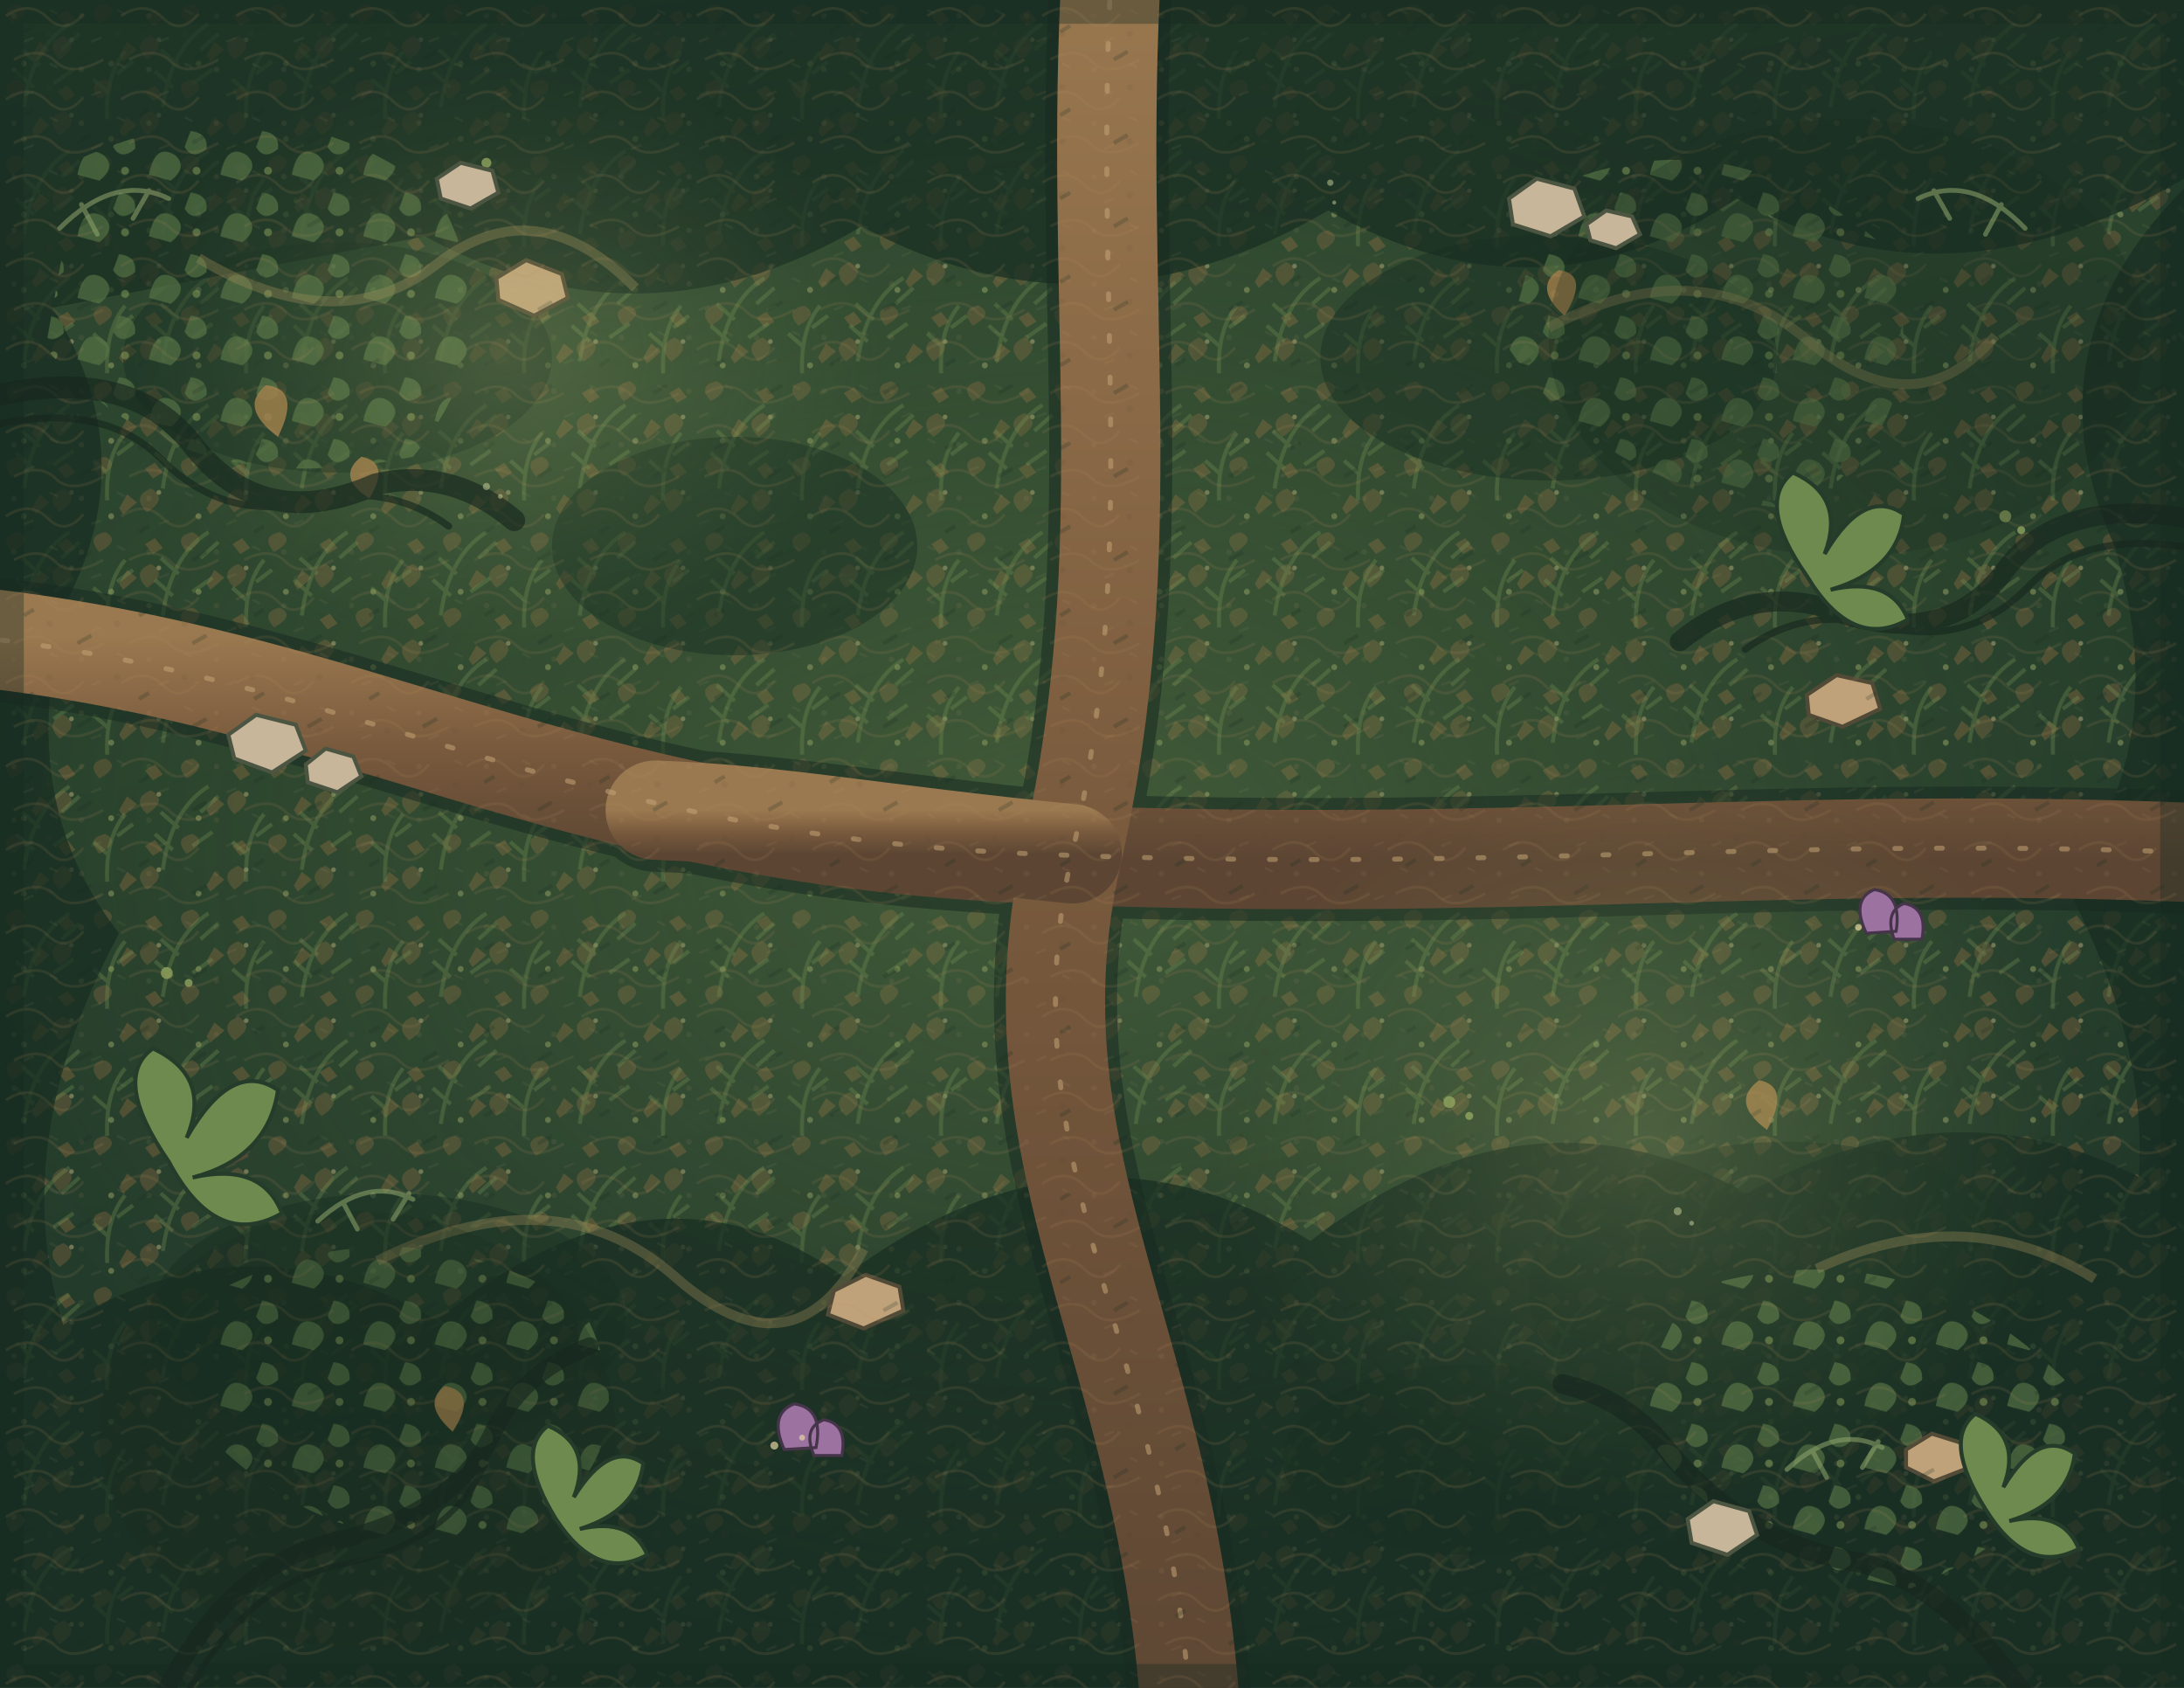
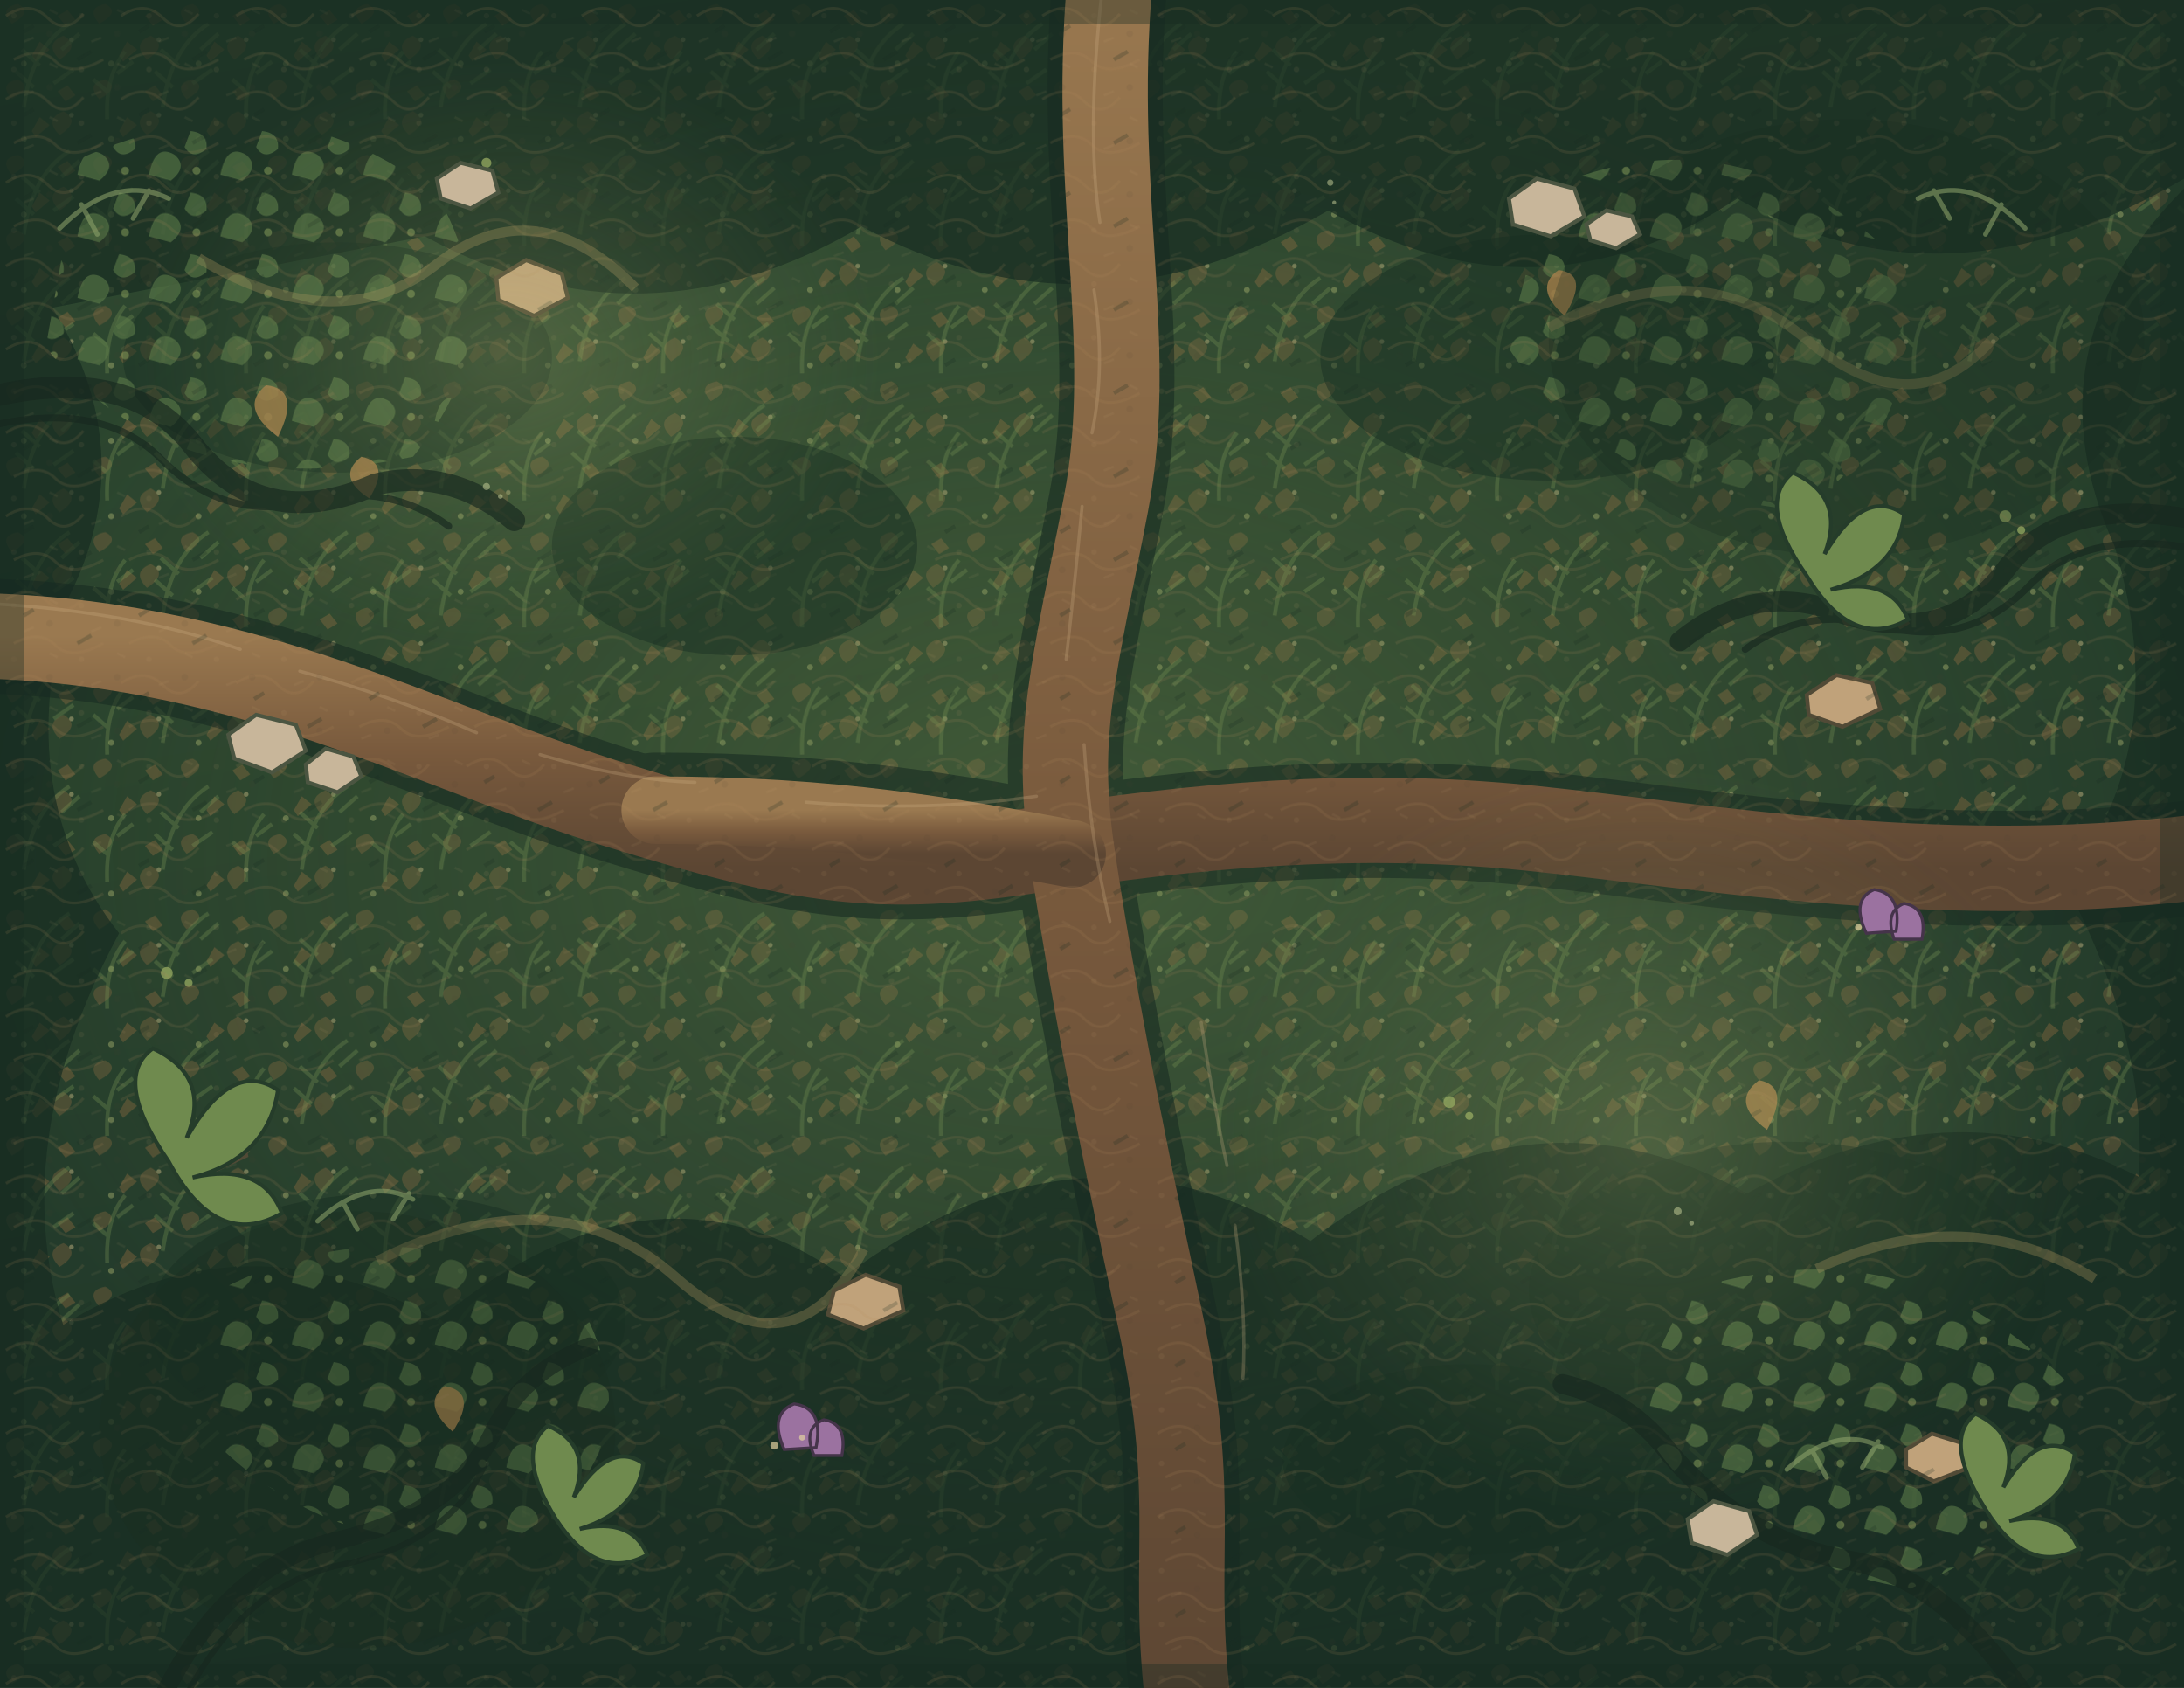
<svg xmlns="http://www.w3.org/2000/svg" width="2200" height="1700" viewBox="0 0 1100 850">
  <defs>
    <linearGradient id="forestFloor" x2=".2" y2="1">
      <stop stop-color="#314b32" />
      <stop offset=".48" stop-color="#263f2b" />
      <stop offset="1" stop-color="#20372a" />
    </linearGradient>
    <radialGradient id="clearing">
      <stop stop-color="#779052" stop-opacity=".35" />
      <stop offset="1" stop-color="#6e844b" stop-opacity="0" />
    </radialGradient>
    <linearGradient id="trail" x2="0" y2="1">
      <stop stop-color="#9a7950" />
      <stop offset=".5" stop-color="#795a3d" />
      <stop offset="1" stop-color="#5c4633" />
    </linearGradient>
    <pattern id="leafLitter" width="44" height="38" patternUnits="userSpaceOnUse">
      <path d="M6 12q-7-8 3-10q8 4-3 10m24 18q-8-8 2-12q9 5-2 12" fill="#82633d" opacity=".5" />
      <path d="M16 28l4-7 5 4-7 6zM34 5l4 5-5 3-4-5z" fill="#b07745" opacity=".38" />
      <circle cx="12" cy="32" r="1.5" fill="#bac078" opacity=".5" />
      <circle cx="36" cy="20" r="1.2" fill="#d3c18a" opacity=".55" />
    </pattern>
    <pattern id="moss" width="36" height="31" patternUnits="userSpaceOnUse">
      <path d="M3 26q3-16 13-10q7 6-2 13m10-25q9 1 8 9q-7 6-11-1" fill="#597847" opacity=".65" />
      <circle cx="27" cy="24" r="2" fill="#879c59" opacity=".55" />
    </pattern>
    <pattern id="dirt" width="34" height="27" patternUnits="userSpaceOnUse">
      <circle cx="7" cy="8" r="1.4" fill="#c4a070" opacity=".5" />
      <circle cx="25" cy="17" r="1.7" fill="#463d2d" opacity=".45" />
      <path d="M12 21l5-2m8-14l4 2" stroke="#d6b27d" stroke-width="1.2" opacity=".38" />
    </pattern>
    <pattern id="ferns" width="70" height="64" patternUnits="userSpaceOnUse">
      <path d="M12 54q4-30 23-42m-18 32l-9-8m12-3l-9-8m20 0l9-8m-13 25l10-7M54 60q-1-22 9-34m-8 21l-8-7m12-3l8-6" fill="none" stroke="#7e9a58" stroke-width="2" opacity=".5" />
    </pattern>
    <pattern id="bark-grain" width="58" height="42" patternUnits="userSpaceOnUse">
      <path d="M3 8q12-8 21 1t18-2m-35 23q13-7 21 1t24-1" fill="none" stroke="#b28a5c" stroke-width="1.4" opacity=".24" />
      <path d="M12 16l5-3m22 17l7-4" stroke="#172a20" stroke-width="2" opacity=".38" />
    </pattern>
    <radialGradient id="canopy-light">
      <stop stop-color="#c2c87e" stop-opacity=".22" />
      <stop offset="1" stop-color="#8da45e" stop-opacity="0" />
    </radialGradient>
  </defs>
  <rect width="1100" height="850" fill="url(#forestFloor)" />
  <rect width="1100" height="850" fill="url(#leafLitter)" opacity=".8" />
  <rect width="1100" height="850" fill="url(#ferns)" opacity=".6" />
  <ellipse cx="540" cy="430" rx="575" ry="410" fill="url(#clearing)" />
  <g fill="#172c21" opacity=".72">
    <path d="M0 0H1100V90q-120 70-225 10q-100 66-206 6q-120 70-235 8q-110 65-220 5L0 160z" />
    <path d="M0 850V690q110-90 220-25q110-90 205-22q120-90 235-18q110-85 220-24q115-64 220 5v244z" />
    <path d="M0 120q80 90 35 180q-30 100 25 170q-70 130-10 240L0 750z" />
    <path d="M1100 95q-80 80-35 180q30 100-25 170q70 130 10 240l50 40z" />
  </g>
  <g fill="none" stroke-linecap="round" stroke-linejoin="round">
-     <g stroke="#172a20" stroke-width="62" opacity=".55">
-       <path d="M-20 320C180 340 280 420 520 430S900 420 1120 430" />
-       <path d="M560 -20C550 150 575 275 540 430S590 680 600 870" />
-       <path d="M540 430C440 420 390 410 330 408" />
+     <g stroke="#172a20" stroke-width="58" opacity=".58">
+       <path d="M-20 320C120 321 212 375 309 405S443 440 522 428S681 408 770 417S984 449 1120 430" />
+       <path d="M560 -20C548 92 573 171 557 254S531 369 540 430S563 565 584 663S588 786 600 870" />
+       <path d="M540 430C480 419 421 408 330 408" />
    </g>
-     <g stroke="url(#trail)" stroke-width="50">
-       <path d="M-20 320C180 340 280 420 520 430S900 420 1120 430" />
-       <path d="M560 -20C550 150 575 275 540 430S590 680 600 870" />
-       <path d="M540 430C440 420 390 410 330 408" />
+     <g stroke="url(#trail)" stroke-width="43">
+       <path d="M-20 320C120 321 212 375 309 405S443 440 522 428S681 408 770 417S984 449 1120 430" />
+       <path d="M560 -20C548 92 573 171 557 254S531 369 540 430S563 565 584 663S588 786 600 870" />
    </g>
-     <g stroke="#c2a274" stroke-width="2.5" stroke-dasharray="3 18" opacity=".55">
-       <path d="M-20 320C180 340 280 420 520 430S900 420 1120 430" />
-       <path d="M560 -20C550 150 575 275 540 430S590 680 600 870" />
+     <g stroke="url(#trail)" stroke-width="34">
+       <path d="M540 430C480 419 421 408 330 408" />
+     </g>
+     <g fill="none" stroke="#d1b287" stroke-width="1.6" stroke-linecap="round" opacity=".26">
+       <path d="M-5 304q72 4 126 23m30 11q48 13 89 31m32 11q44 13 78 14m56 10q61 5 116-3" />
+       <path d="M555 -4q-8 71-1 116m-3 34q6 39-1 72m-5 37q-4 42-8 77m9 43q3 47 13 89" />
+       <path d="M605 515q7 45 13 72m4 30q6 46 4 77" />
    </g>
  </g>
  <rect width="1100" height="850" fill="url(#dirt)" opacity=".18" />
  <g fill="#182d21" opacity=".48">
    <ellipse cx="170" cy="180" rx="108" ry="58" />
    <ellipse cx="370" cy="275" rx="92" ry="55" />
    <ellipse cx="780" cy="180" rx="115" ry="62" />
    <ellipse cx="900" cy="650" rx="130" ry="75" />
    <ellipse cx="195" cy="665" rx="120" ry="64" />
    <ellipse cx="740" cy="735" rx="94" ry="48" />
  </g>
  <g fill="url(#moss)" opacity=".95">
    <path d="M40 80q100-45 180 18q40 70-12 132q-120 25-185-55z" />
    <path d="M780 95q90-40 170 30q30 85-44 132q-100-10-147-83z" />
    <path d="M110 650q92-48 183 8q39 74-33 116q-92 14-155-51z" />
    <path d="M850 650q110-35 190 45q12 68-78 105q-104-18-140-91z" />
  </g>
  <g fill="none" stroke="#a08b58" stroke-width="5" opacity=".35">
    <path d="M100 130q70 42 120 3t100 12m-130 490q90-45 150 8t95-14M780 165q75-40 130 6t95-2m-90 470q75-35 140 5" />
  </g>
  <g fill="#a17c49" opacity=".82">
    <path d="M140 220q-20-15-6-26q18 2 6 26m46 31q-17-11-4-21q15 3 4 21m602-92q-16-14-3-23q16 2 3 23m102 410q-19-14-4-25q16 3 4 25m-662 152q-16-14-4-23q17 3 4 23" />
  </g>
  <g fill="#8ea25c" opacity=".8">
    <circle cx="84" cy="490" r="3" />
    <circle cx="95" cy="495" r="2" />
    <circle cx="1010" cy="260" r="3" />
    <circle cx="1018" cy="267" r="2" />
    <circle cx="730" cy="555" r="3" />
    <circle cx="740" cy="562" r="2" />
    <circle cx="245" cy="82" r="2.5" />
  </g>
  <g fill="#c0a27a" stroke="#514a36" stroke-width="2">
    <path d="M250 140l15-9 18 7 3 12-17 9-18-8z" />
    <path d="M420 650l16-8 17 6 2 12-20 9-18-7z" />
    <path d="M910 350l15-10 18 4 4 13-19 9-17-6z" />
    <path d="M95 575l12-8 15 5 2 10-15 7-13-5z" />
    <path d="M960 730l13-8 16 5 3 12-18 7-14-7z" />
  </g>
  <path d="M0 0H1100V850H0Z" fill="none" stroke="#14291f" stroke-width="24" opacity=".35" />
  <g id="forest-detail-pass">
    <rect width="1100" height="850" fill="url(#bark-grain)" opacity=".56" />
    <ellipse cx="255" cy="180" rx="190" ry="150" fill="url(#canopy-light)" />
    <ellipse cx="830" cy="575" rx="220" ry="190" fill="url(#canopy-light)" />
    <ellipse cx="180" cy="720" rx="130" ry="110" fill="#17291f" opacity=".24" />
    <ellipse cx="930" cy="170" rx="150" ry="110" fill="#17291f" opacity=".26" />
    <g fill="none" stroke="#17271e" stroke-linecap="round" opacity=".66">
      <path d="M-20 204q82-25 117 20t92 20q38-9 70 18" stroke-width="11" />
      <path d="M-18 218q66-20 99 13t76 21q39-9 69 13" stroke-width="3.5" />
      <path d="M1120 265q-79-20-110 22t-91 19q-39-11-73 17" stroke-width="10" />
      <path d="M1118 279q-65-16-96 16t-75 20q-38-10-68 12" stroke-width="3.5" />
      <path d="M75 870q33-80 94-94t80-56q14-29 48-42" stroke-width="9" />
      <path d="M88 866q30-67 84-78t72-50" stroke-width="3" />
      <path d="M1030 870q-46-75-98-84t-91-54q-20-27-54-35" stroke-width="10" />
    </g>
    <g fill="none" stroke="#8fa56b" stroke-width="2.4" stroke-linecap="round" opacity=".55">
      <path d="M30 115q28-28 55-15m-36 18l-8-15m26 7l8-14M1020 115q-27-28-54-15m34 18l8-15m-26 7l-8-14" />
      <path d="M160 615q25-23 48-11m-28 15l-7-13m25 8l8-13M900 740q25-23 48-11m-28 15l-7-13m25 8l8-13" />
    </g>
    <g fill="#6f8a4e" stroke="#253c2a" stroke-width="2">
      <path d="M85 585q-29-42-8-57q30 14 17 45q23-40 46-24q-5 34-43 44q35-8 45 18q-33 19-57-26z" />
      <path d="M910 290q-26-37-7-52q27 12 16 41q20-34 40-20q-3 28-37 38q30-7 39 15q-28 16-51-22z" />
      <path d="M280 765q-21-34-4-47q23 10 13 36q18-29 35-17q-3 24-32 33q26-6 34 13q-25 14-46-18z" />
      <path d="M1000 760q-22-35-5-48q24 11 14 37q18-30 36-17q-3 25-33 34q27-6 35 14q-26 14-47-20z" />
    </g>
    <g fill="#c8b69a" stroke="#4b5541" stroke-width="2">
      <path d="M115 370l14-10 20 5 5 13-17 11-19-7zM154 385l10-8 14 4 4 10-12 8-15-5z" />
      <path d="M760 100l14-10 19 5 5 14-17 10-19-6zM799 113l10-7 13 3 4 9-12 7-13-4z" />
      <path d="M850 765l13-9 18 5 4 12-15 10-18-6zM220 90l12-8 16 4 3 11-14 8-15-5z" />
    </g>
    <g fill="#9b72a0" stroke="#45344a" stroke-width="1.5">
      <path d="M395 730q-8-18 5-23q15 2 11 22zM410 733q-6-14 5-18q12 2 9 18z" />
      <path d="M940 470q-8-17 4-22q14 2 11 21zM954 473q-5-14 5-18q12 2 9 18z" />
    </g>
    <g fill="#e2d2a0" opacity=".7">
      <circle cx="390" cy="728" r="2" />
      <circle cx="404" cy="724" r="1.5" />
      <circle cx="936" cy="467" r="1.7" />
    </g>
    <g fill="#d3d9a0" opacity=".48">
      <circle cx="245" cy="245" r="1.8" />
      <circle cx="252" cy="250" r="1.2" />
      <circle cx="845" cy="610" r="2" />
      <circle cx="852" cy="616" r="1.2" />
      <circle cx="670" cy="92" r="1.6" />
      <circle cx="672" cy="102" r="1" />
    </g>
  </g>
</svg>
